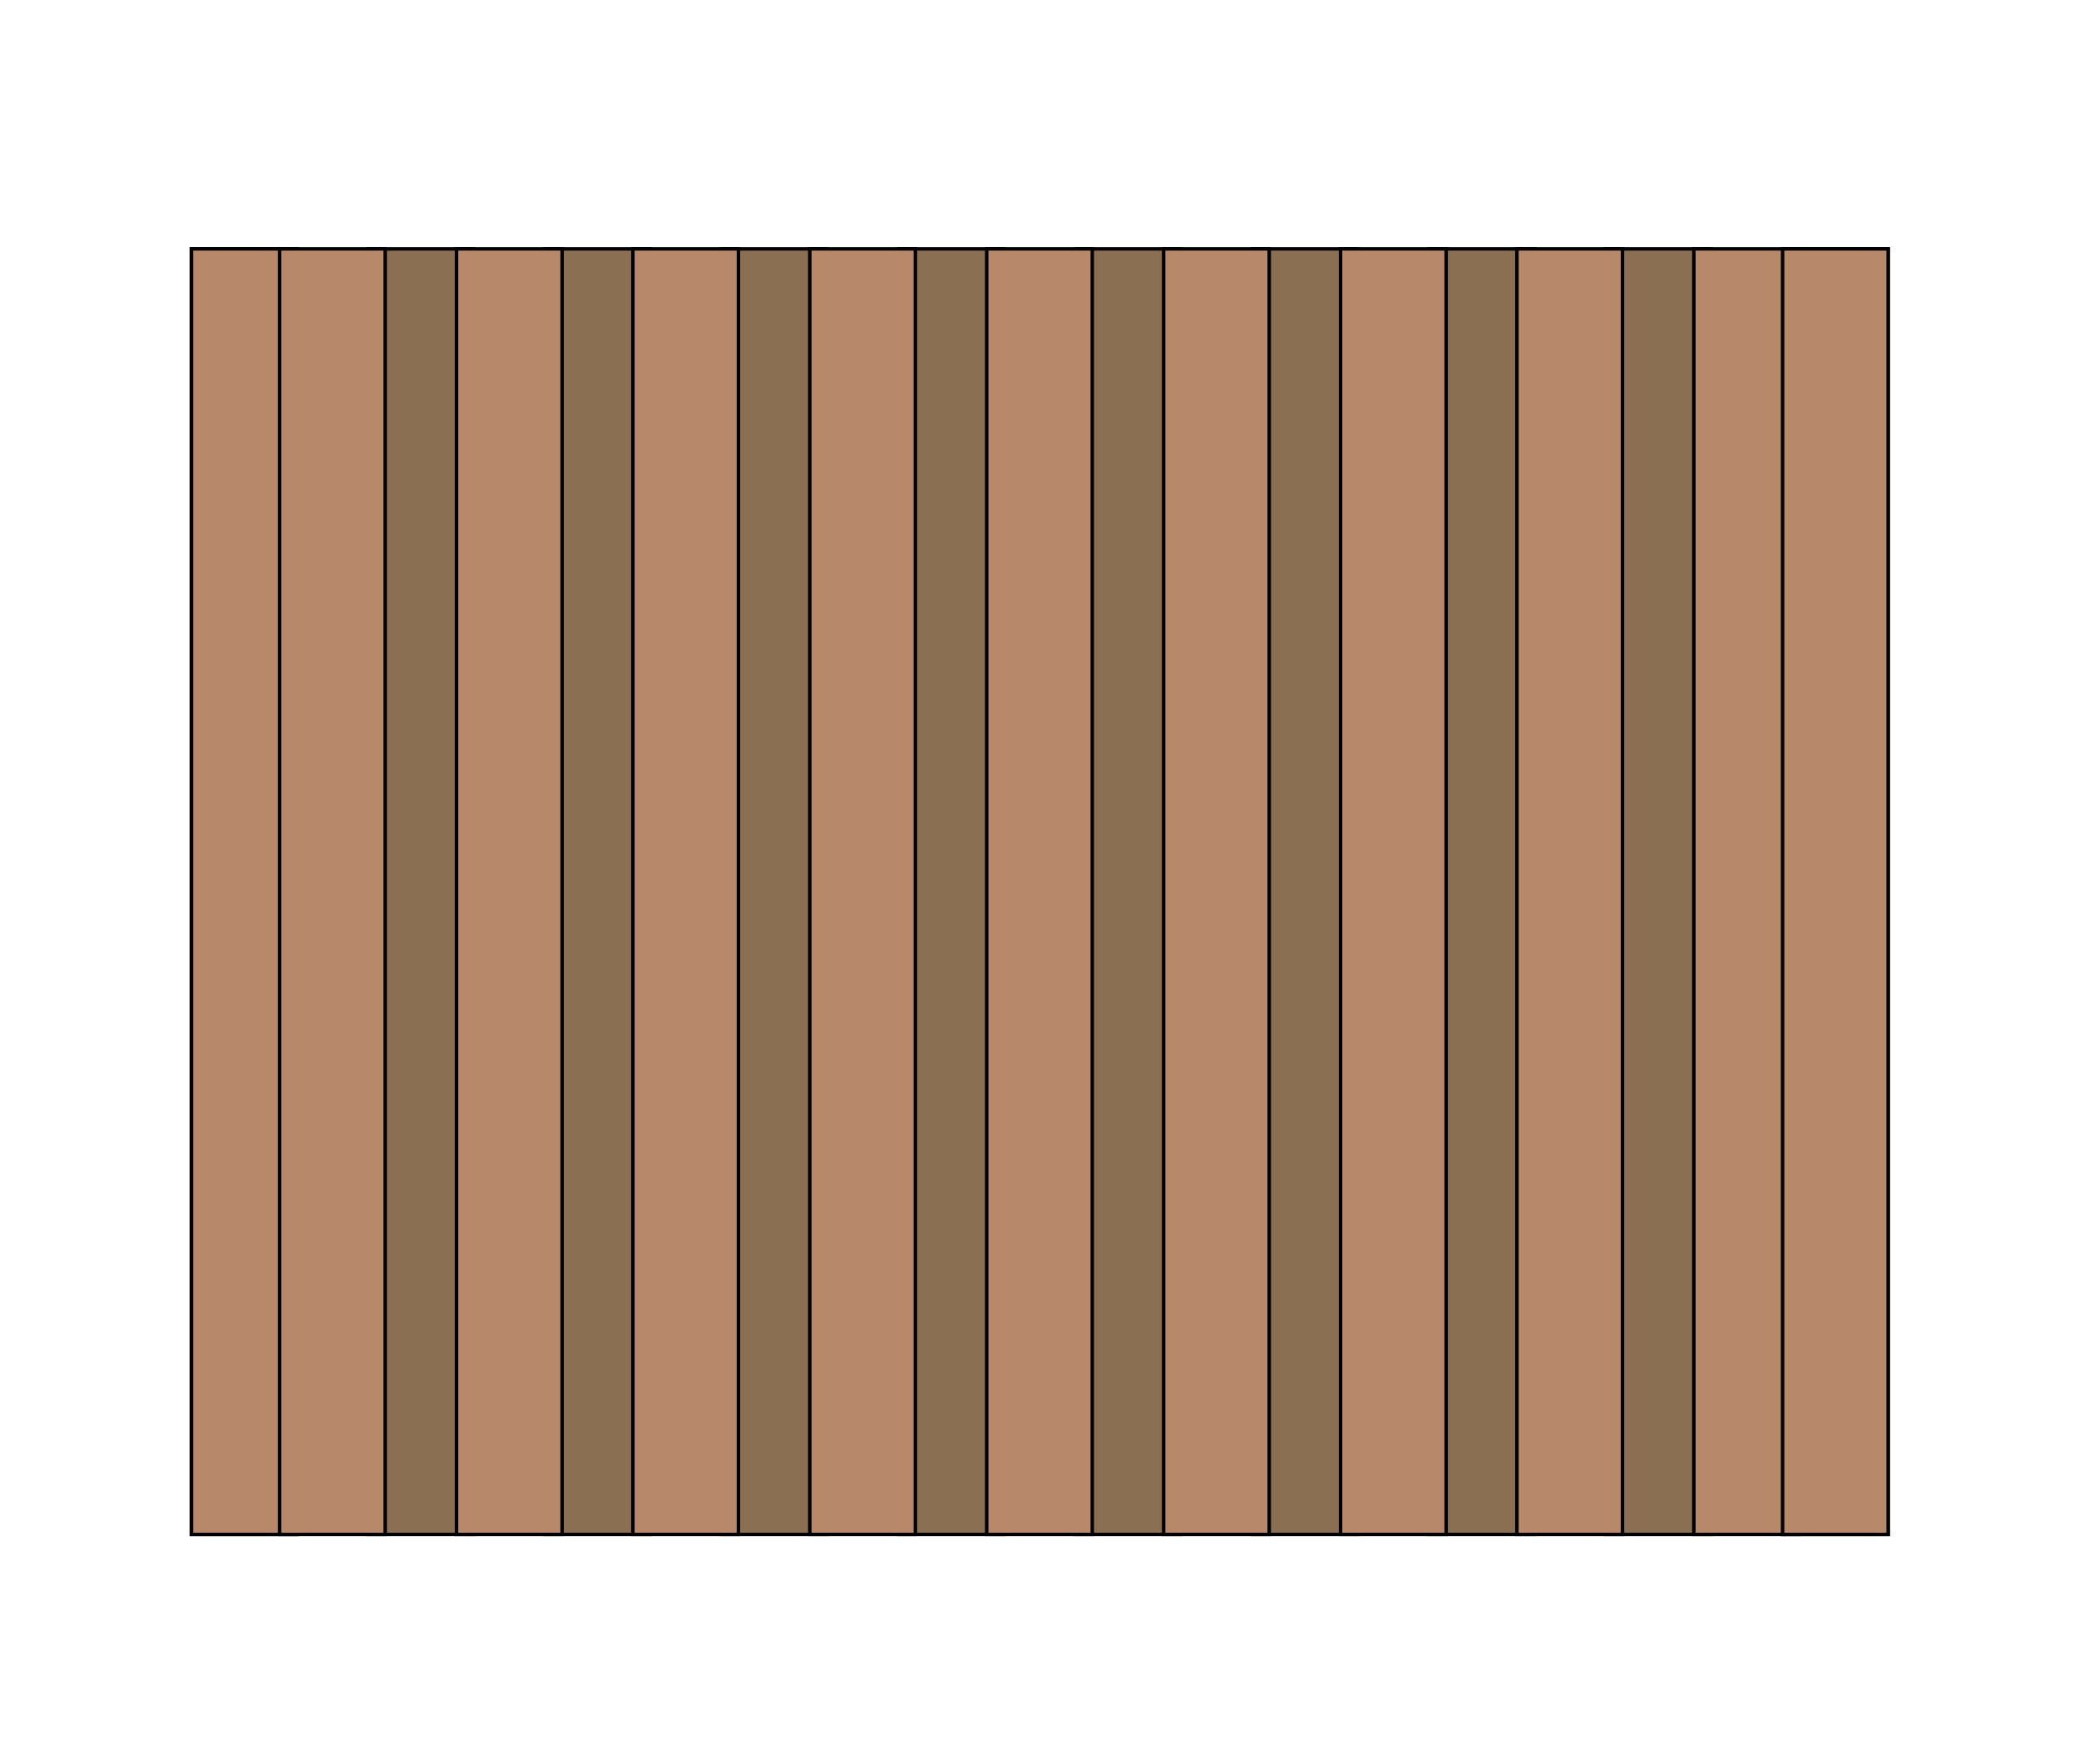
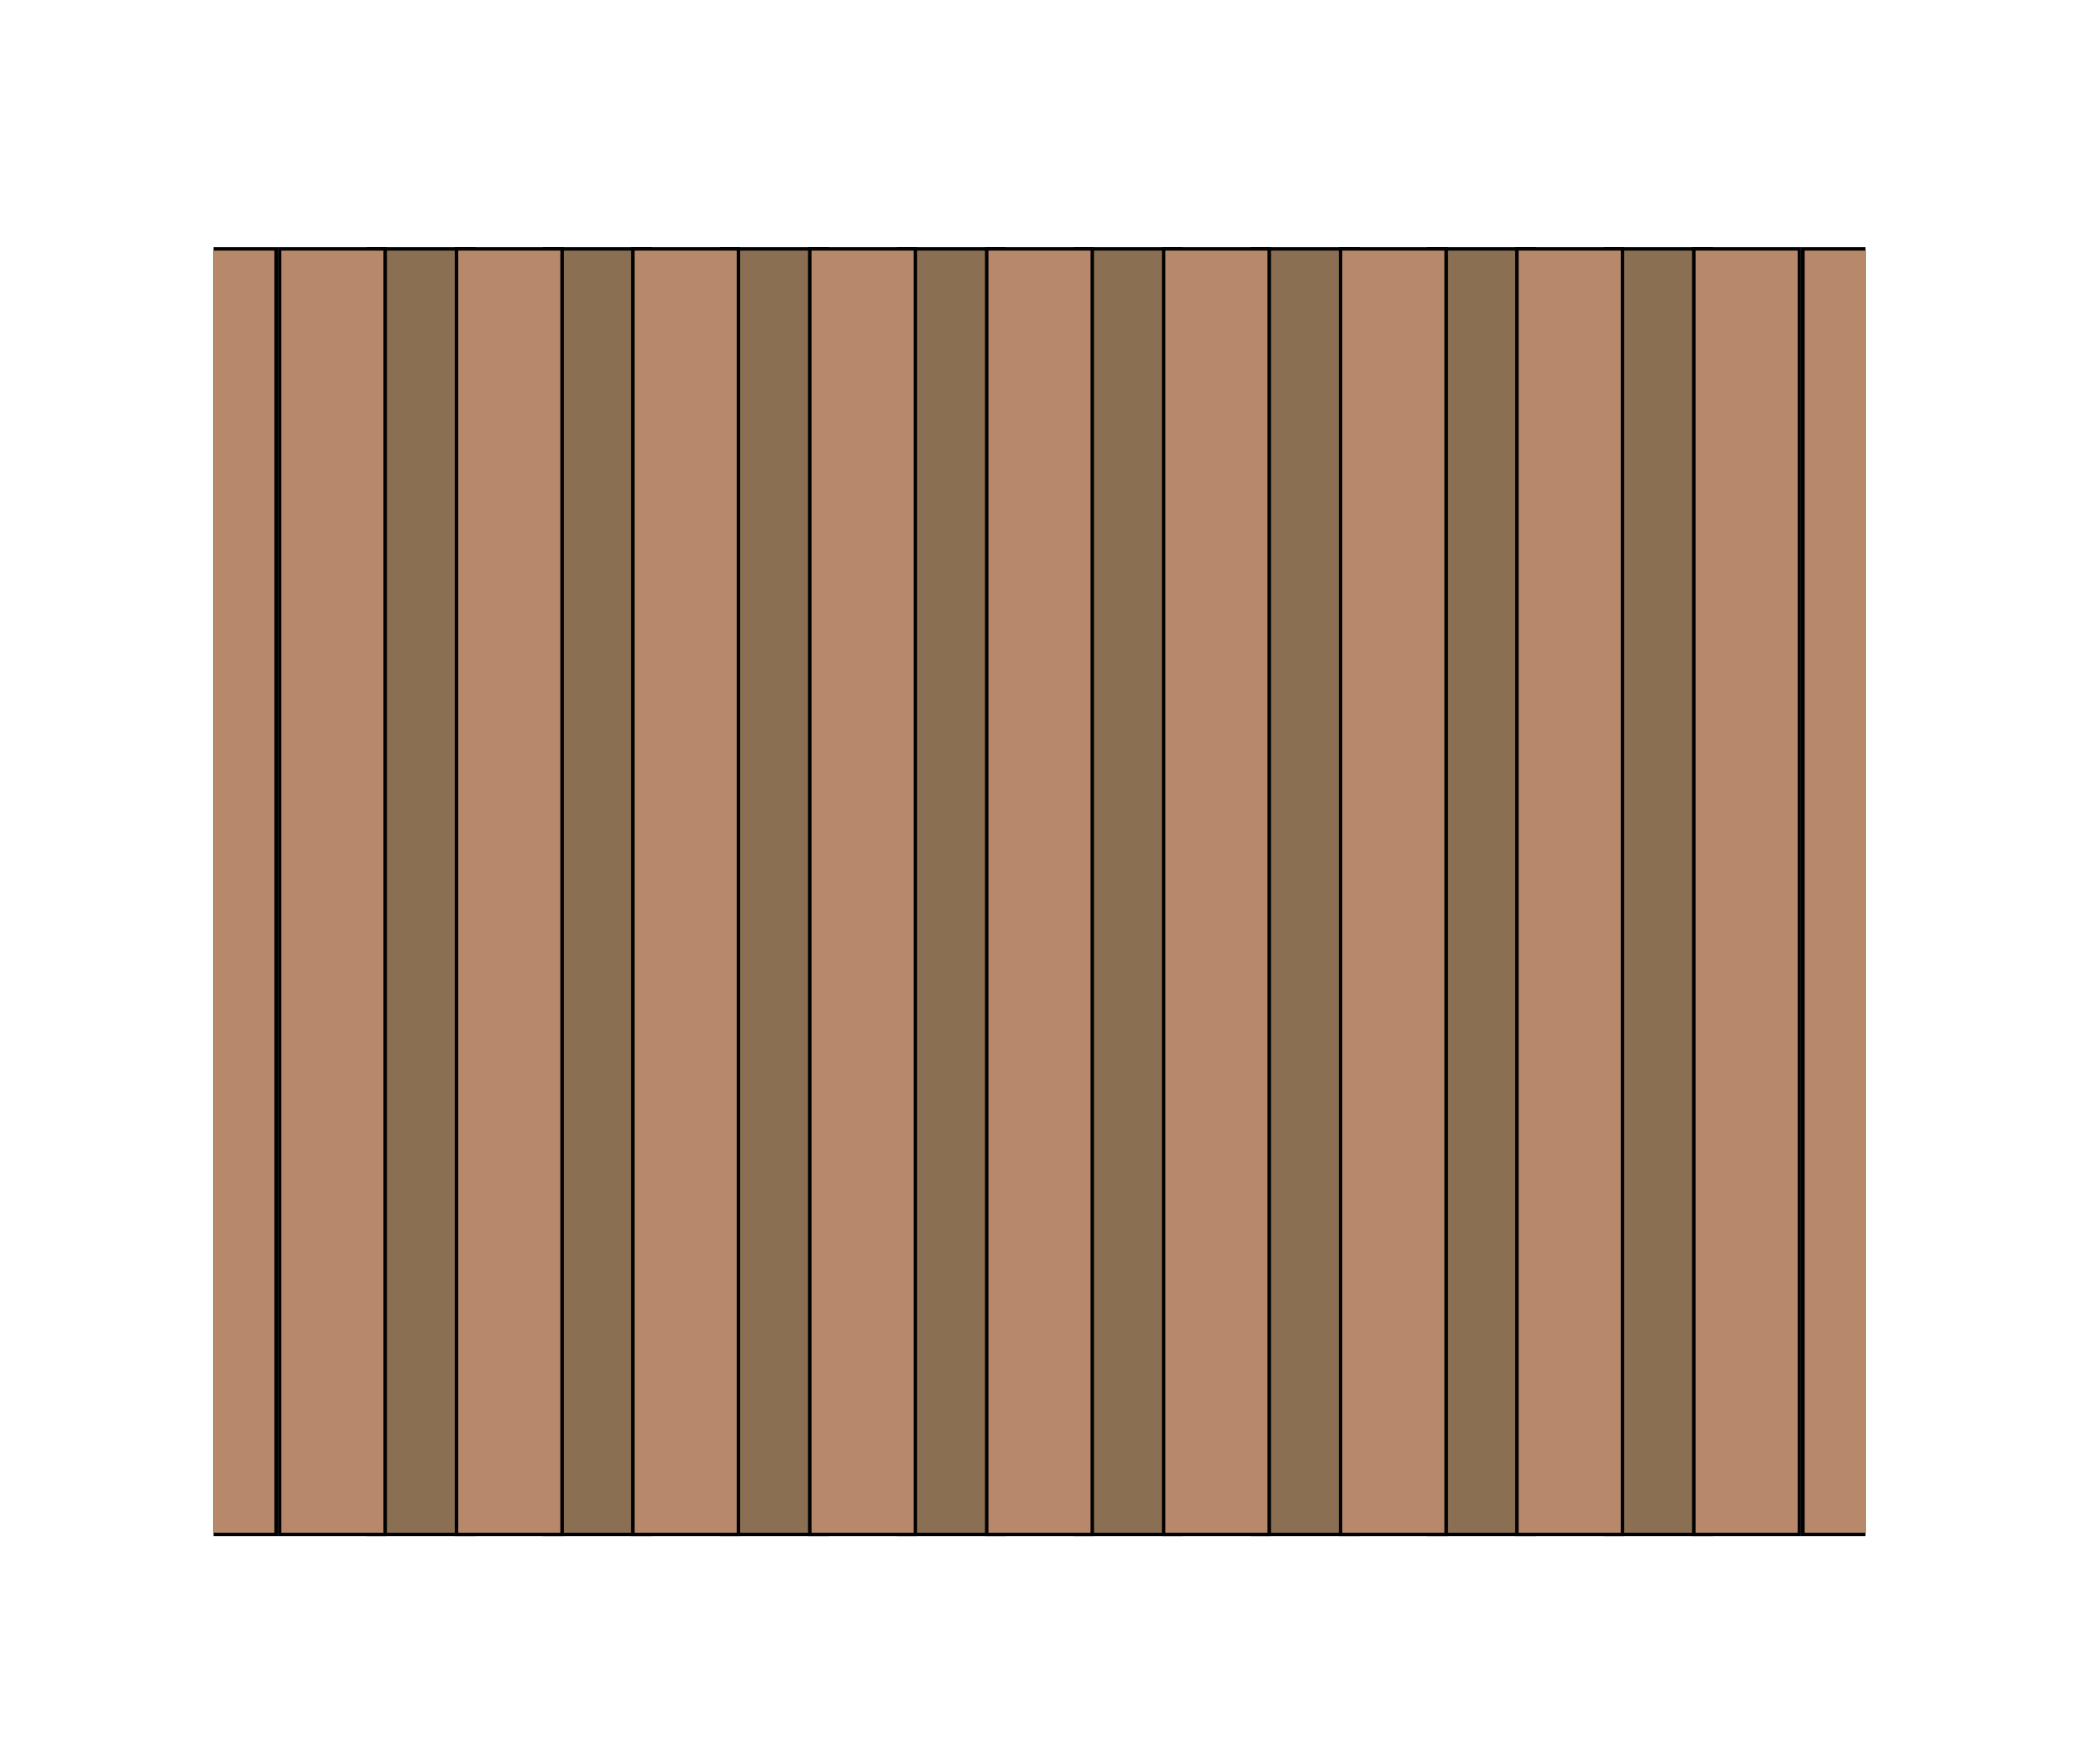
<svg xmlns="http://www.w3.org/2000/svg" viewBox="0 0 112 95" width="16128" height="13680">
  <g id="sym-picket-cedar-shadowbox-heritage">
    <g id="component-picket-cedar-shadowbox-heritage">
      <g class="picket-row picket-row-overlay" data-picket-row="overlay">
-         <rect x="10.219" y="13.312" width="5.875" height="69.438" fill="#000000" data-picket-cut="overlay-left" />
-         <rect x="10.406" y="13.5" width="5.5" height="69.062" fill="#8a6f52" />
+         <rect x="11.5" y="13.5" width="3.281" height="69.062" fill="#8a6f52" />
        <rect x="19.75" y="13.312" width="5.875" height="69.438" fill="#000000" data-picket-cut="overlay" />
        <rect x="19.938" y="13.5" width="5.5" height="69.062" fill="#8a6f52" />
        <rect x="29.25" y="13.312" width="5.875" height="69.438" fill="#000000" data-picket-cut="overlay" />
        <rect x="29.438" y="13.5" width="5.5" height="69.062" fill="#8a6f52" />
        <rect x="38.781" y="13.312" width="5.875" height="69.438" fill="#000000" data-picket-cut="overlay" />
        <rect x="38.969" y="13.5" width="5.5" height="69.062" fill="#8a6f52" />
        <rect x="48.312" y="13.312" width="5.875" height="69.438" fill="#000000" data-picket-cut="overlay" />
        <rect x="48.5" y="13.5" width="5.5" height="69.062" fill="#8a6f52" />
        <rect x="57.844" y="13.312" width="5.875" height="69.438" fill="#000000" data-picket-cut="overlay" />
        <rect x="58.031" y="13.5" width="5.5" height="69.062" fill="#8a6f52" />
        <rect x="67.375" y="13.312" width="5.875" height="69.438" fill="#000000" data-picket-cut="overlay" />
        <rect x="67.562" y="13.5" width="5.5" height="69.062" fill="#8a6f52" />
        <rect x="76.875" y="13.312" width="5.875" height="69.438" fill="#000000" data-picket-cut="overlay" />
        <rect x="77.062" y="13.5" width="5.5" height="69.062" fill="#8a6f52" />
        <rect x="86.406" y="13.312" width="5.875" height="69.438" fill="#000000" data-picket-cut="overlay" />
        <rect x="86.594" y="13.5" width="5.5" height="69.062" fill="#8a6f52" />
-         <rect x="95.938" y="13.312" width="5.875" height="69.438" fill="#000000" data-picket-cut="overlay-right" />
-         <rect x="96.125" y="13.5" width="5.5" height="69.062" fill="#8a6f52" />
+         <rect x="97.219" y="13.5" width="3.281" height="69.062" fill="#8a6f52" />
      </g>
      <g class="picket-row picket-row-front" data-picket-row="front">
-         <rect x="10.219" y="13.312" width="5.875" height="69.438" fill="#000000" data-picket-cut="side-left" />
-         <rect x="10.406" y="13.5" width="5.5" height="69.062" fill="#b8886b" />
+         <rect x="11.5" y="13.312" width="3.469" height="69.438" fill="#000000" data-picket-cut="side-left" />
+         <rect x="11.5" y="13.5" width="3.281" height="69.062" fill="#b8886b" />
        <rect x="14.969" y="13.312" width="5.875" height="69.438" fill="#000000" data-picket-cut="full" />
        <rect x="15.156" y="13.5" width="5.5" height="69.062" fill="#b8886b" data-picket-face="5.5" />
        <rect x="24.5" y="13.312" width="5.875" height="69.438" fill="#000000" data-picket-cut="full" />
        <rect x="24.688" y="13.5" width="5.5" height="69.062" fill="#b8886b" data-picket-face="5.5" />
        <rect x="34" y="13.312" width="5.875" height="69.438" fill="#000000" data-picket-cut="full" />
        <rect x="34.188" y="13.5" width="5.5" height="69.062" fill="#b8886b" data-picket-face="5.5" />
        <rect x="43.531" y="13.312" width="5.875" height="69.438" fill="#000000" data-picket-cut="full" />
        <rect x="43.719" y="13.5" width="5.5" height="69.062" fill="#b8886b" data-picket-face="5.5" />
        <rect x="53.062" y="13.312" width="5.875" height="69.438" fill="#000000" data-picket-cut="full" />
        <rect x="53.25" y="13.5" width="5.5" height="69.062" fill="#b8886b" data-picket-face="5.5" />
        <rect x="62.594" y="13.312" width="5.875" height="69.438" fill="#000000" data-picket-cut="full" />
        <rect x="62.781" y="13.5" width="5.5" height="69.062" fill="#b8886b" data-picket-face="5.5" />
        <rect x="72.125" y="13.312" width="5.875" height="69.438" fill="#000000" data-picket-cut="full" />
        <rect x="72.312" y="13.5" width="5.5" height="69.062" fill="#b8886b" data-picket-face="5.5" />
        <rect x="81.625" y="13.312" width="5.875" height="69.438" fill="#000000" data-picket-cut="full" />
        <rect x="81.812" y="13.5" width="5.5" height="69.062" fill="#b8886b" data-picket-face="5.5" />
        <rect x="91.156" y="13.312" width="5.875" height="69.438" fill="#000000" data-picket-cut="full" />
        <rect x="91.344" y="13.5" width="5.5" height="69.062" fill="#b8886b" data-picket-face="5.5" />
-         <rect x="95.938" y="13.312" width="5.875" height="69.438" fill="#000000" data-picket-cut="side-right" />
-         <rect x="96.125" y="13.5" width="5.5" height="69.062" fill="#b8886b" />
+         <rect x="97.031" y="13.312" width="3.469" height="69.438" fill="#000000" data-picket-cut="side-right" />
+         <rect x="97.219" y="13.5" width="3.281" height="69.062" fill="#b8886b" />
      </g>
    </g>
  </g>
</svg>
